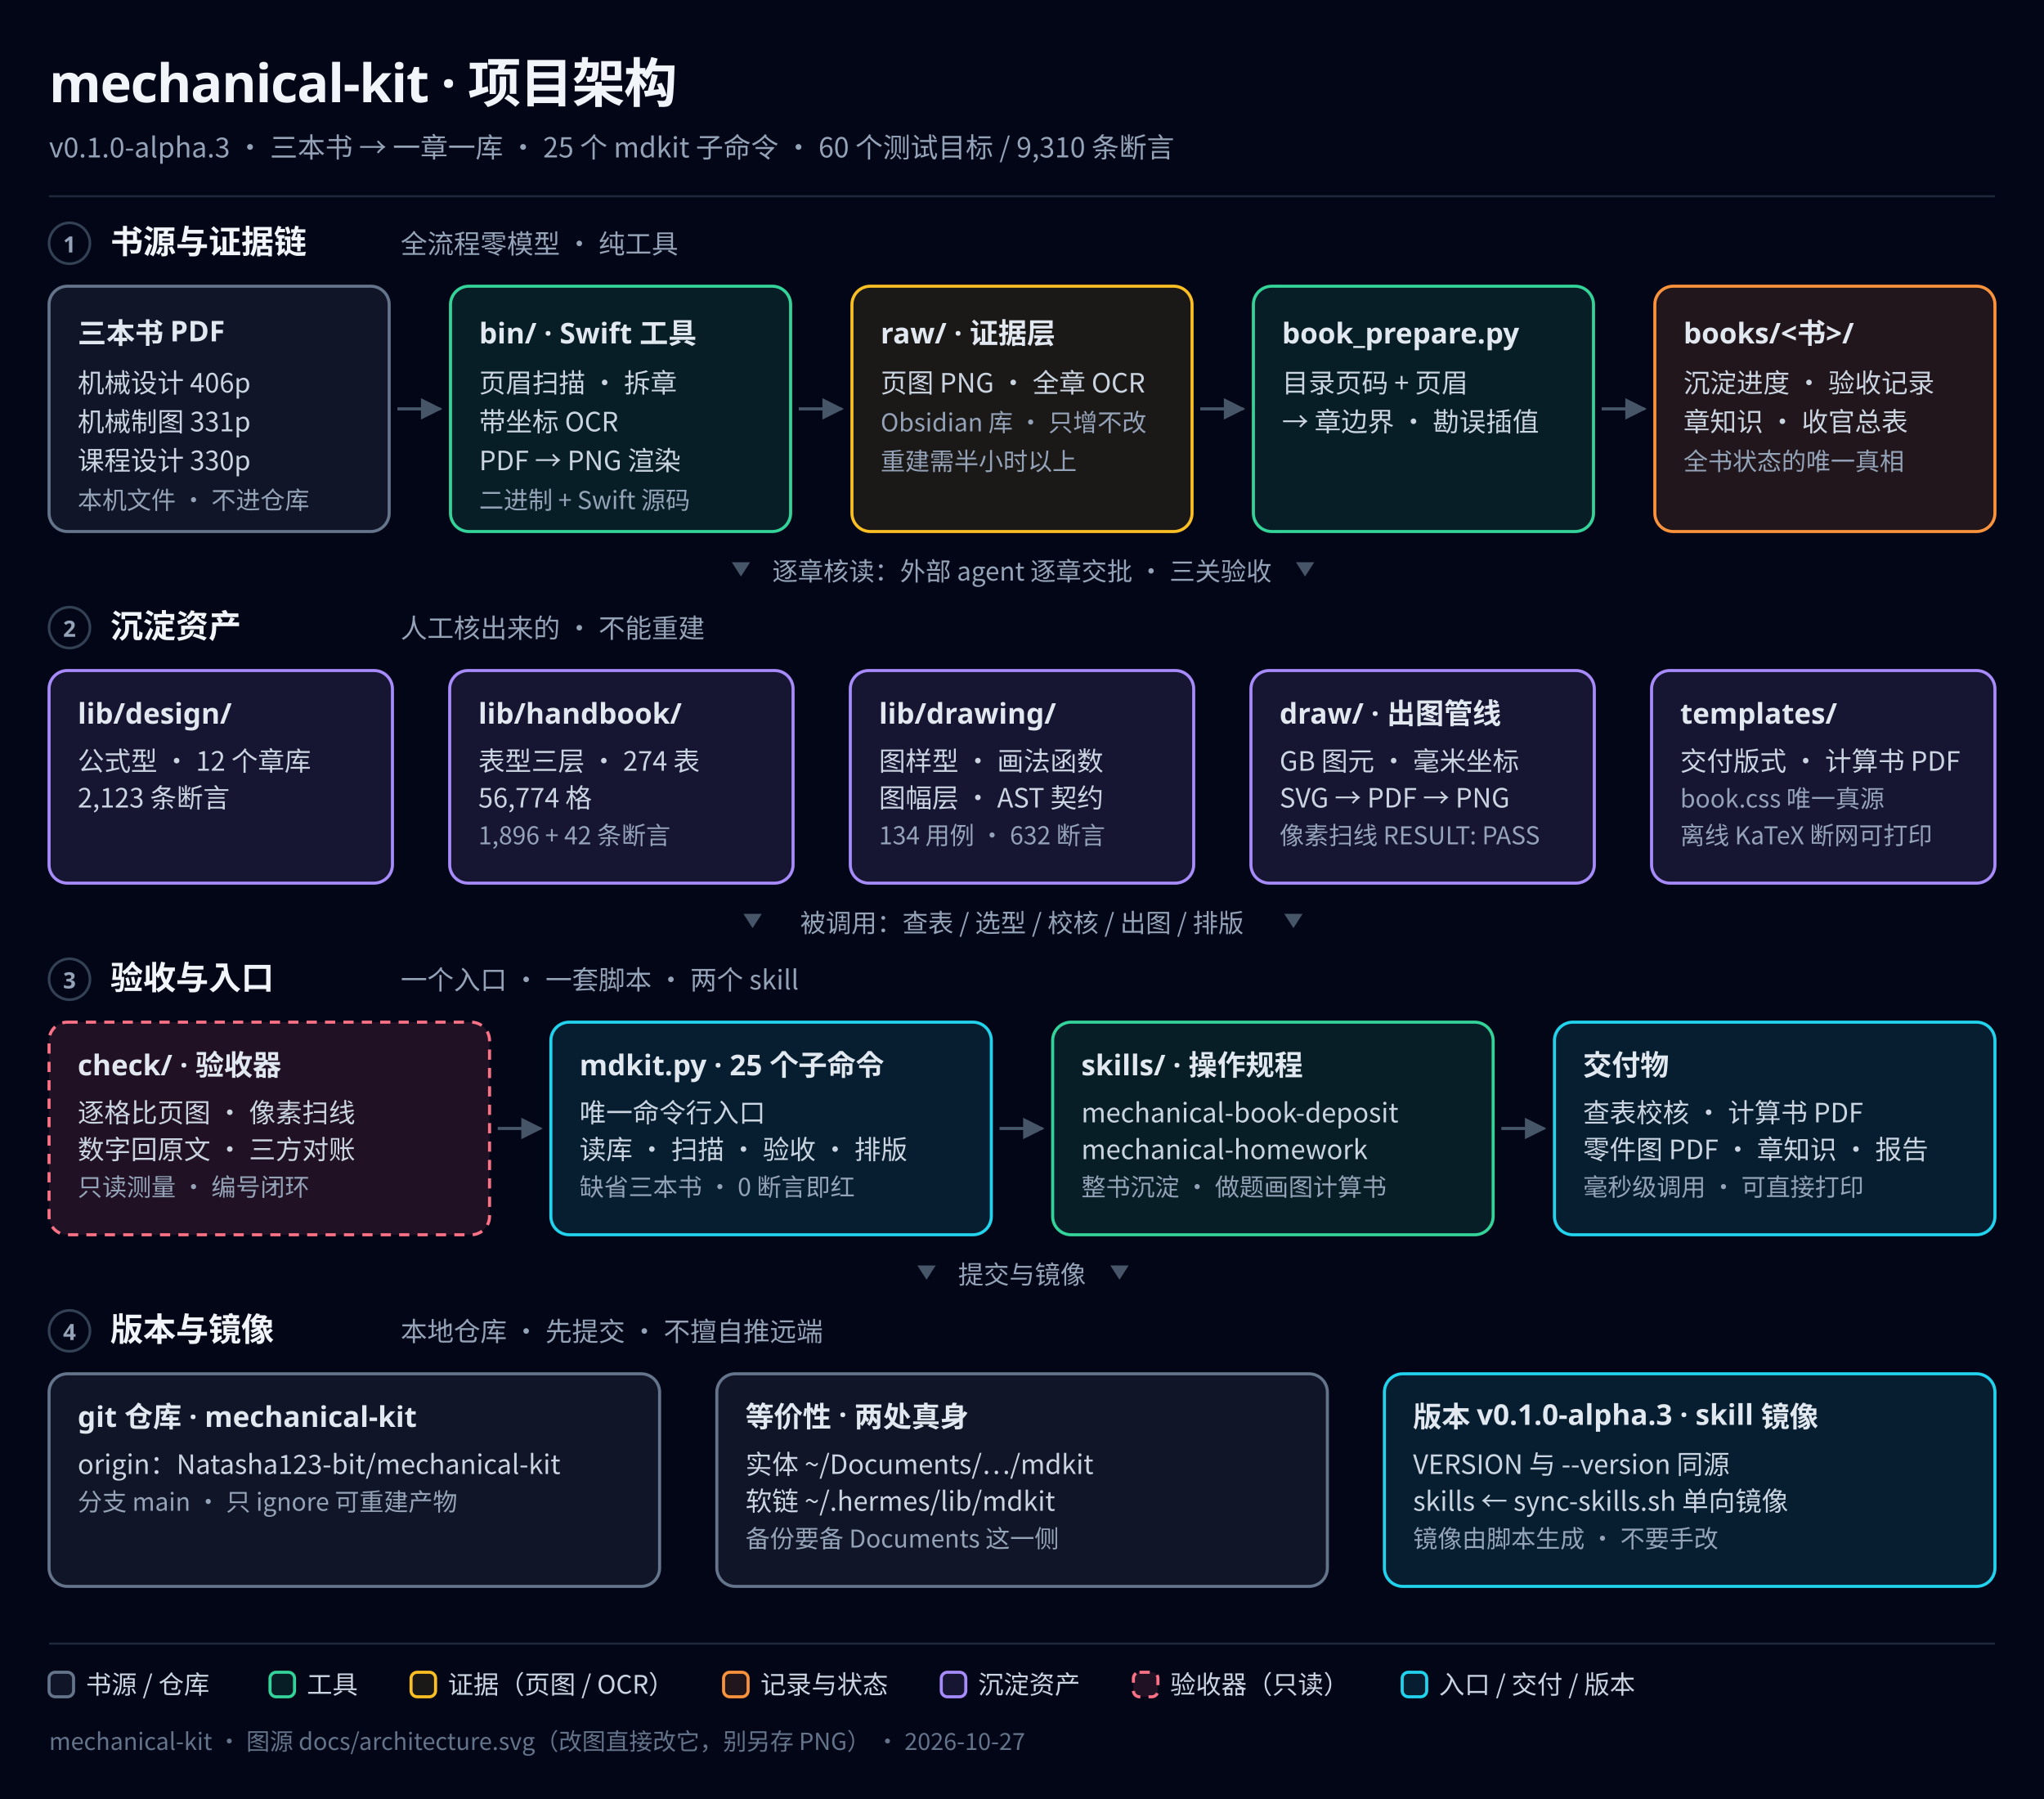
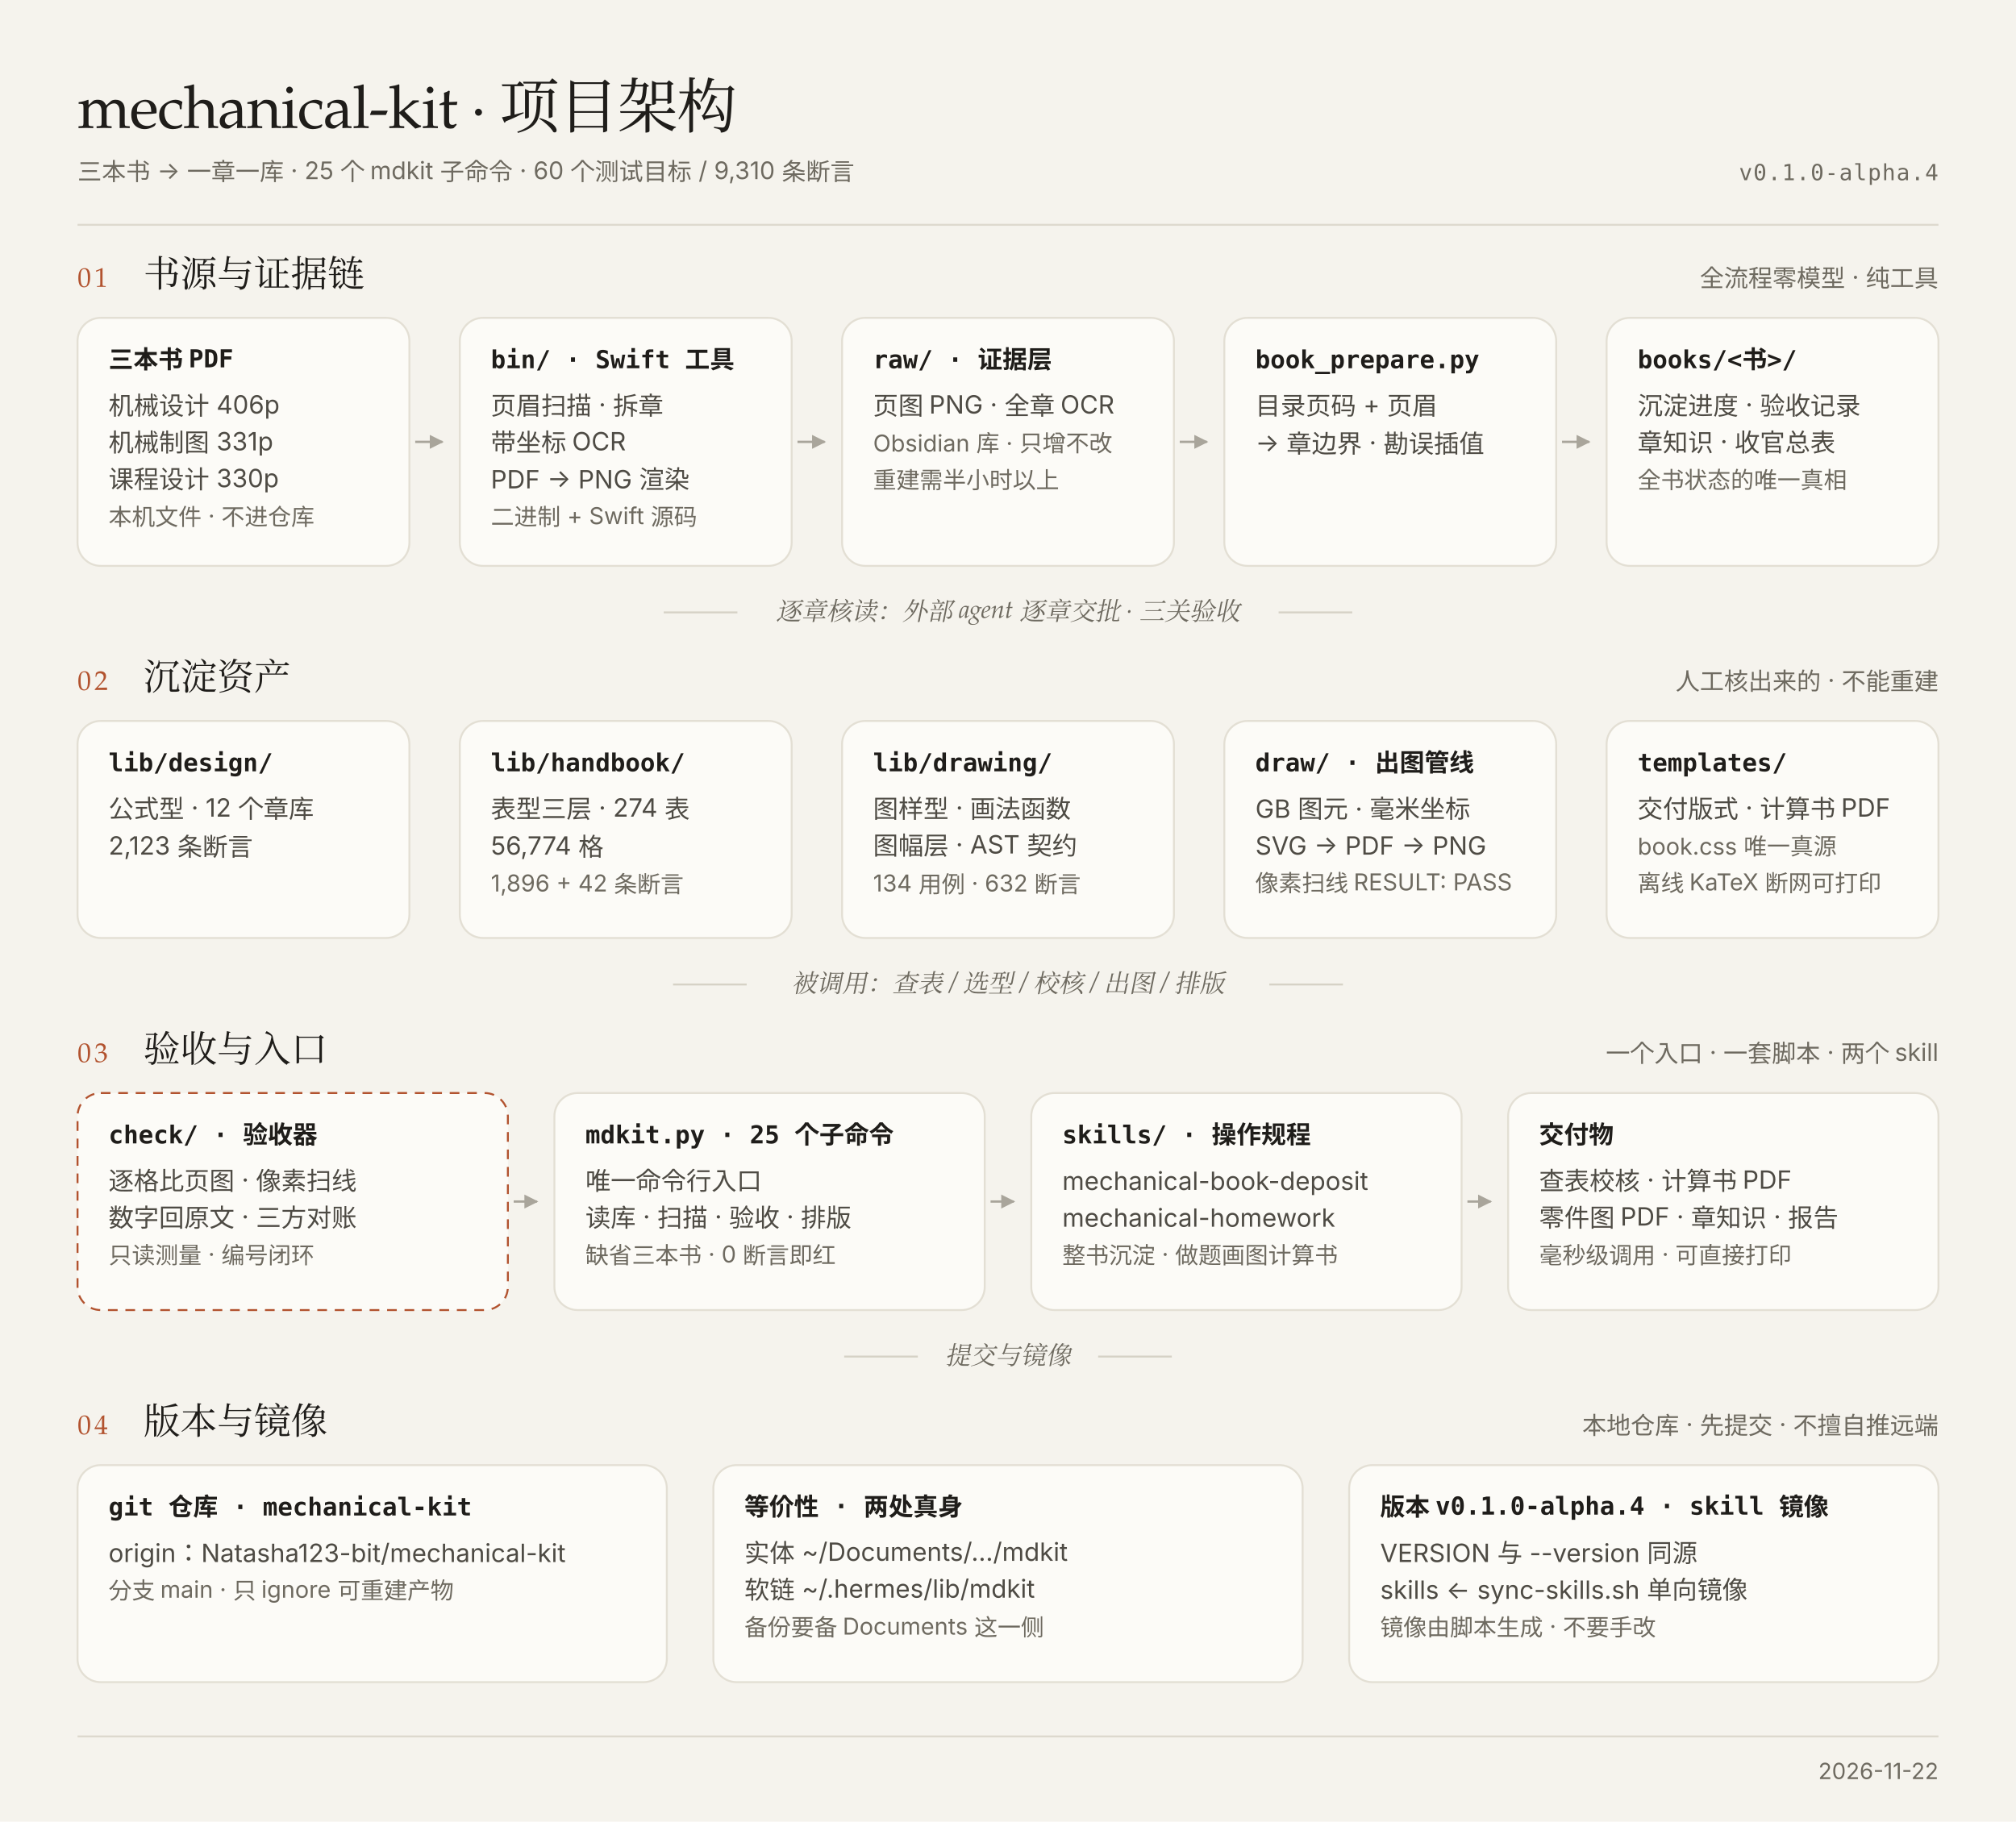
- <svg xmlns="http://www.w3.org/2000/svg" width="1000" height="880" viewBox="0 0 1000 880" role="img" aria-label="mechanical-kit 项目架构图">
+ <svg xmlns="http://www.w3.org/2000/svg" width="1040" height="940" viewBox="0 0 1040 940" role="img" aria-label="mechanical-kit 项目架构图">
  <defs>
-     <marker id="arw" viewBox="0 0 10 10" refX="9" refY="5" markerWidth="7" markerHeight="7" orient="auto-start-reverse">
+     <marker id="arw" viewBox="0 0 10 10" refX="9" refY="5" markerWidth="6" markerHeight="6" orient="auto-start-reverse">
      <path d="M 0 0 L 10 5 L 0 10 z" class="arwh" />
    </marker>
    <style>
-     /* 深色单主题：GitHub 用 img 标签渲染 SVG，其中的 prefers-color-scheme 媒体查询
-        拿不到页面主题（camo 代理不传偏好），双主题会恒定走浅色分支——故只留深色。 */
-     text { font-family: "SF Mono", ui-monospace, Menlo, Consolas, "PingFang SC", "Hiragino Sans GB", "Microsoft YaHei", sans-serif; }
-     .sans { font-family: -apple-system, BlinkMacSystemFont, "Segoe UI", "PingFang SC", "Hiragino Sans GB", "Microsoft YaHei", "Noto Sans CJK SC", sans-serif; }
-     .hd { font-size: 26px; font-weight: 700; fill: #f1f5f9; letter-spacing: -0.02em; }
-     .st { font-size: 13.5px; fill: #94a3b8; }
-     .bl { font-size: 16px; font-weight: 700; fill: #f1f5f9; }
-     .bn { font-size: 13px; fill: #94a3b8; }
-     .fl { font-size: 12.5px; fill: #94a3b8; }
-     .d1 { font-size: 14px; font-weight: 600; fill: #e2e8f0; }
-     .d2 { font-size: 13px; fill: #cbd5e1; }
-     .d3 { font-size: 12px; fill: #94a3b8; }
-     .lg { font-size: 12.5px; fill: #cbd5e1; }
-     .ft { font-size: 11.5px; fill: #64748b; }
-     .bg { fill: #020617; }
-     .box { fill: #0f172a; stroke-width: 1.5; }
-     .c-slate  { stroke: #64748b; fill: rgba(148,163,184,0.10); }
-     .c-green  { stroke: #34d399; fill: rgba(52,211,153,0.12); }
-     .c-amber  { stroke: #fbbf24; fill: rgba(251,191,36,0.10); }
-     .c-orange { stroke: #fb923c; fill: rgba(251,146,60,0.12); }
-     .c-violet { stroke: #a78bfa; fill: rgba(167,139,250,0.12); }
-     .c-rose   { stroke: #fb7185; fill: rgba(251,113,133,0.12); }
-     .c-cyan   { stroke: #22d3ee; fill: rgba(34,211,238,0.12); }
-     .dash { stroke-dasharray: 5 4; }
-     .numc { fill: none; stroke: #334155; stroke-width: 1.3; }
-     .numt { font-size: 11px; font-weight: 700; fill: #94a3b8; }
-     .sep { stroke: #1e293b; }
-     .arw { stroke: #475569; stroke-width: 1.5; fill: none; }
-     .arwh { fill: #475569; }
-     .tri { fill: #475569; }
+     text { font-family: -apple-system,BlinkMacSystemFont,'Segoe UI','PingFang SC','Hiragino Sans GB','Microsoft YaHei',sans-serif; }
+     .serif { font-family: 'Iowan Old Style','Palatino Linotype',Palatino,Georgia,'Songti SC','Noto Serif CJK SC','SimSun',serif; }
+     .mono  { font-family: 'SF Mono',ui-monospace,Menlo,Consolas,'PingFang SC',monospace; }
+     .t1   { font-size: 31px; fill: #1f1d1a; letter-spacing: -0.015em; }
+     .meta { font-size: 11.5px; fill: #6e6a60; letter-spacing: 0.04em; }
+     .num  { font-size: 14px; fill: #b2532f; letter-spacing: 0.12em; }
+     .t2   { font-size: 19px; fill: #1f1d1a; }
+     .note { font-size: 12.5px; fill: #6e6a60; }
+     .ct   { font-size: 12.8px; font-weight: 600; fill: #1f1d1a; }
+     .d2   { font-size: 13px; fill: #4e4b44; }
+     .d3   { font-size: 12px; fill: #6e6a60; }
+     .cap  { font-size: 13px; fill: #6e6a60; font-style: italic; }
+     .ft   { font-size: 11.5px; fill: #6e6a60; }
+     .bg   { fill: #f5f3ed; }
+     .card { fill: #fcfbf7; stroke: #e3dfd4; stroke-width: 1; }
+     .ro   { stroke: #b2532f; stroke-dasharray: 5 4; }
+     .sep  { stroke: #ddd9ce; stroke-width: 1; }
+     .hair { stroke: #d6d2c6; stroke-width: 1; }
+     .arw  { stroke: #a9a59b; stroke-width: 1.2; fill: none; }
+     .arwh { fill: #a9a59b; }
</style>
  </defs>
-   <rect class="bg" width="1000" height="880" />
-   <text x="24" y="50" class="hd">mechanical-kit · 项目架构</text>
-   <text x="24" y="77" class="st sans">v0.1.0-alpha.3 · 三本书 → 一章一库 · 25 个 mdkit 子命令 · 60 个测试目标 / 9,310 条断言</text>
-   <line x1="24" y1="96" x2="976" y2="96" class="sep" />
-   <circle cx="34" cy="119" r="10" class="numc" />
-   <text x="34" y="123.5" class="numt" text-anchor="middle">1</text>
-   <text x="54" y="124" class="bl">书源与证据链</text>
-   <text x="196" y="124" class="bn sans">全流程零模型 · 纯工具</text>
-   <rect x="24.0" y="140" width="166.4" height="120" rx="9" class="box c-slate" />
-   <text x="38.0" y="168" class="d1">三本书 PDF</text>
-   <text x="38.0" y="192" class="d2 sans">机械设计 406p</text>
-   <text x="38.0" y="211" class="d2 sans">机械制图 331p</text>
-   <text x="38.0" y="230" class="d2 sans">课程设计 330p</text>
-   <text x="38.0" y="249" class="d3 sans">本机文件 · 不进仓库</text>
-   <line x1="194.4" y1="200.0" x2="215.4" y2="200.0" class="arw" marker-end="url(#arw)" />
-   <rect x="220.4" y="140" width="166.4" height="120" rx="9" class="box c-green" />
-   <text x="234.4" y="168" class="d1">bin/ · Swift 工具</text>
-   <text x="234.4" y="192" class="d2 sans">页眉扫描 · 拆章</text>
-   <text x="234.4" y="211" class="d2 sans">带坐标 OCR</text>
-   <text x="234.4" y="230" class="d2 sans">PDF → PNG 渲染</text>
-   <text x="234.4" y="249" class="d3 sans">二进制 + Swift 源码</text>
-   <line x1="390.8" y1="200.0" x2="411.8" y2="200.0" class="arw" marker-end="url(#arw)" />
-   <rect x="416.8" y="140" width="166.4" height="120" rx="9" class="box c-amber" />
-   <text x="430.8" y="168" class="d1">raw/ · 证据层</text>
-   <text x="430.8" y="192" class="d2 sans">页图 PNG · 全章 OCR</text>
-   <text x="430.8" y="211" class="d3 sans">Obsidian 库 · 只增不改</text>
-   <text x="430.8" y="230" class="d3 sans">重建需半小时以上</text>
-   <line x1="587.2" y1="200.0" x2="608.2" y2="200.0" class="arw" marker-end="url(#arw)" />
-   <rect x="613.2" y="140" width="166.4" height="120" rx="9" class="box c-green" />
-   <text x="627.2" y="168" class="d1">book_prepare.py</text>
-   <text x="627.2" y="192" class="d2 sans">目录页码 + 页眉</text>
-   <text x="627.2" y="211" class="d2 sans">→ 章边界 · 勘误插值</text>
-   <line x1="783.6" y1="200.0" x2="804.6" y2="200.0" class="arw" marker-end="url(#arw)" />
-   <rect x="809.6" y="140" width="166.4" height="120" rx="9" class="box c-orange" />
-   <text x="823.6" y="168" class="d1">books/&lt;书&gt;/</text>
-   <text x="823.6" y="192" class="d2 sans">沉淀进度 · 验收记录</text>
-   <text x="823.6" y="211" class="d2 sans">章知识 · 收官总表</text>
-   <text x="823.6" y="230" class="d3 sans">全书状态的唯一真相</text>
-   <text x="500.0" y="284" class="fl sans" text-anchor="middle">逐章核读：外部 agent 逐章交批 · 三关验收</text>
-   <path d="M 358.0 275 l 9 0 l -4.5 7 z" class="tri" />
-   <path d="M 634.0 275 l 9 0 l -4.5 7 z" class="tri" />
-   <circle cx="34" cy="307" r="10" class="numc" />
-   <text x="34" y="311.5" class="numt" text-anchor="middle">2</text>
-   <text x="54" y="312" class="bl">沉淀资产</text>
-   <text x="196" y="312" class="bn sans">人工核出来的 · 不能重建</text>
-   <rect x="24.0" y="328" width="168.0" height="104" rx="9" class="box c-violet" />
-   <text x="38.0" y="354" class="d1">lib/design/</text>
-   <text x="38.0" y="377" class="d2 sans">公式型 · 12 个章库</text>
-   <text x="38.0" y="395" class="d2 sans">2,123 条断言</text>
-   <rect x="220.0" y="328" width="168.0" height="104" rx="9" class="box c-violet" />
-   <text x="234.0" y="354" class="d1">lib/handbook/</text>
-   <text x="234.0" y="377" class="d2 sans">表型三层 · 274 表</text>
-   <text x="234.0" y="395" class="d2 sans">56,774 格</text>
-   <text x="234.0" y="413" class="d3 sans">1,896 + 42 条断言</text>
-   <rect x="416.0" y="328" width="168.0" height="104" rx="9" class="box c-violet" />
-   <text x="430.0" y="354" class="d1">lib/drawing/</text>
-   <text x="430.0" y="377" class="d2 sans">图样型 · 画法函数</text>
-   <text x="430.0" y="395" class="d2 sans">图幅层 · AST 契约</text>
-   <text x="430.0" y="413" class="d3 sans">134 用例 · 632 断言</text>
-   <rect x="612.0" y="328" width="168.0" height="104" rx="9" class="box c-violet" />
-   <text x="626.0" y="354" class="d1">draw/ · 出图管线</text>
-   <text x="626.0" y="377" class="d2 sans">GB 图元 · 毫米坐标</text>
-   <text x="626.0" y="395" class="d2 sans">SVG → PDF → PNG</text>
-   <text x="626.0" y="413" class="d3 sans">像素扫线 RESULT: PASS</text>
-   <rect x="808.0" y="328" width="168.0" height="104" rx="9" class="box c-violet" />
-   <text x="822.0" y="354" class="d1">templates/</text>
-   <text x="822.0" y="377" class="d2 sans">交付版式 · 计算书 PDF</text>
-   <text x="822.0" y="395" class="d3 sans">book.css 唯一真源</text>
-   <text x="822.0" y="413" class="d3 sans">离线 KaTeX 断网可打印</text>
-   <text x="500.0" y="456" class="fl sans" text-anchor="middle">被调用：查表 / 选型 / 校核 / 出图 / 排版</text>
-   <path d="M 363.7 447 l 9 0 l -4.5 7 z" class="tri" />
-   <path d="M 628.3 447 l 9 0 l -4.5 7 z" class="tri" />
-   <circle cx="34" cy="479" r="10" class="numc" />
-   <text x="34" y="483.5" class="numt" text-anchor="middle">3</text>
-   <text x="54" y="484" class="bl">验收与入口</text>
-   <text x="196" y="484" class="bn sans">一个入口 · 一套脚本 · 两个 skill</text>
-   <rect x="24.0" y="500" width="215.5" height="104" rx="9" class="box c-rose dash" />
-   <text x="38.0" y="526" class="d1">check/ · 验收器</text>
-   <text x="38.0" y="549" class="d2 sans">逐格比页图 · 像素扫线</text>
-   <text x="38.0" y="567" class="d2 sans">数字回原文 · 三方对账</text>
-   <text x="38.0" y="585" class="d3 sans">只读测量 · 编号闭环</text>
-   <line x1="243.5" y1="552.0" x2="264.5" y2="552.0" class="arw" marker-end="url(#arw)" />
-   <rect x="269.5" y="500" width="215.5" height="104" rx="9" class="box c-cyan" />
-   <text x="283.5" y="526" class="d1">mdkit.py · 25 个子命令</text>
-   <text x="283.5" y="549" class="d2 sans">唯一命令行入口</text>
-   <text x="283.5" y="567" class="d2 sans">读库 · 扫描 · 验收 · 排版</text>
-   <text x="283.5" y="585" class="d3 sans">缺省三本书 · 0 断言即红</text>
-   <line x1="489.0" y1="552.0" x2="510.0" y2="552.0" class="arw" marker-end="url(#arw)" />
-   <rect x="515.0" y="500" width="215.5" height="104" rx="9" class="box c-green" />
-   <text x="529.0" y="526" class="d1">skills/ · 操作规程</text>
-   <text x="529.0" y="549" class="d2 sans">mechanical-book-deposit</text>
-   <text x="529.0" y="567" class="d2 sans">mechanical-homework</text>
-   <text x="529.0" y="585" class="d3 sans">整书沉淀 · 做题画图计算书</text>
-   <line x1="734.5" y1="552.0" x2="755.5" y2="552.0" class="arw" marker-end="url(#arw)" />
-   <rect x="760.5" y="500" width="215.5" height="104" rx="9" class="box c-cyan" />
-   <text x="774.5" y="526" class="d1">交付物</text>
-   <text x="774.5" y="549" class="d2 sans">查表校核 · 计算书 PDF</text>
-   <text x="774.5" y="567" class="d2 sans">零件图 PDF · 章知识 · 报告</text>
-   <text x="774.5" y="585" class="d3 sans">毫秒级调用 · 可直接打印</text>
-   <text x="500.0" y="628" class="fl sans" text-anchor="middle">提交与镜像</text>
-   <path d="M 448.8 619 l 9 0 l -4.5 7 z" class="tri" />
-   <path d="M 543.2 619 l 9 0 l -4.5 7 z" class="tri" />
-   <circle cx="34" cy="651" r="10" class="numc" />
-   <text x="34" y="655.5" class="numt" text-anchor="middle">4</text>
-   <text x="54" y="656" class="bl">版本与镜像</text>
-   <text x="196" y="656" class="bn sans">本地仓库 · 先提交 · 不擅自推远端</text>
-   <rect x="24.0" y="672" width="298.7" height="104" rx="9" class="box c-slate" />
-   <text x="38.0" y="698" class="d1">git 仓库 · mechanical-kit</text>
-   <text x="38.0" y="721" class="d2 sans">origin：Natasha123-bit/mechanical-kit</text>
-   <text x="38.0" y="739" class="d3 sans">分支 main · 只 ignore 可重建产物</text>
-   <rect x="350.7" y="672" width="298.7" height="104" rx="9" class="box c-slate" />
-   <text x="364.7" y="698" class="d1">等价性 · 两处真身</text>
-   <text x="364.7" y="721" class="d2 sans">实体 ~/Documents/…/mdkit</text>
-   <text x="364.7" y="739" class="d2 sans">软链 ~/.hermes/lib/mdkit</text>
-   <text x="364.7" y="757" class="d3 sans">备份要备 Documents 这一侧</text>
-   <rect x="677.3" y="672" width="298.7" height="104" rx="9" class="box c-cyan" />
-   <text x="691.3" y="698" class="d1">版本 v0.1.0-alpha.3 · skill 镜像</text>
-   <text x="691.3" y="721" class="d2 sans">VERSION 与 --version 同源</text>
-   <text x="691.3" y="739" class="d2 sans">skills ← sync-skills.sh 单向镜像</text>
-   <text x="691.3" y="757" class="d3 sans">镜像由脚本生成 · 不要手改</text>
-   <line x1="24" y1="804" x2="976" y2="804" class="sep" />
-   <rect x="24" y="818" width="12" height="12" rx="3" class="box c-slate" />
-   <text x="42" y="828.5" class="lg sans">书源 / 仓库</text>
-   <rect x="132.1" y="818" width="12" height="12" rx="3" class="box c-green" />
-   <text x="150.1" y="828.5" class="lg sans">工具</text>
-   <rect x="201.1" y="818" width="12" height="12" rx="3" class="box c-amber" />
-   <text x="219.1" y="828.5" class="lg sans">证据（页图 / OCR）</text>
-   <rect x="354.0" y="818" width="12" height="12" rx="3" class="box c-orange" />
-   <text x="372.0" y="828.5" class="lg sans">记录与状态</text>
-   <rect x="460.5" y="818" width="12" height="12" rx="3" class="box c-violet" />
-   <text x="478.5" y="828.5" class="lg sans">沉淀资产</text>
-   <rect x="554.5" y="818" width="12" height="12" rx="3" class="box c-rose dash" />
-   <text x="572.5" y="828.5" class="lg sans">验收器（只读）</text>
-   <rect x="686.0" y="818" width="12" height="12" rx="3" class="box c-cyan" />
-   <text x="704.0" y="828.5" class="lg sans">入口 / 交付 / 版本</text>
-   <text x="24" y="856" class="ft sans">mechanical-kit · 图源 docs/architecture.svg（改图直接改它，别另存 PNG） · 2026-10-27</text>
+   <rect class="bg" width="1040" height="940" />
+   <text x="40" y="66" class="t1 serif">mechanical-kit · 项目架构</text>
+   <text x="40" y="93" class="note">三本书 → 一章一库 · 25 个 mdkit 子命令 · 60 个测试目标 / 9,310 条断言</text>
+   <text x="1000" y="93" class="meta mono" text-anchor="end">v0.1.0-alpha.4</text>
+   <line x1="40" y1="116" x2="1000" y2="116" class="sep" />
+   <text x="40" y="148" class="num serif">01</text>
+   <text x="74" y="148" class="t2 serif">书源与证据链</text>
+   <text x="1000" y="148" class="note" text-anchor="end">全流程零模型 · 纯工具</text>
+   <rect x="40.0" y="164" width="171.2" height="128" rx="12" class="card" />
+   <text x="56.0" y="190" class="ct mono">三本书 PDF</text>
+   <text x="56.0" y="214" class="d2">机械设计 406p</text>
+   <text x="56.0" y="233" class="d2">机械制图 331p</text>
+   <text x="56.0" y="252" class="d2">课程设计 330p</text>
+   <text x="56.0" y="271" class="d3">本机文件 · 不进仓库</text>
+   <line x1="214.2" y1="228.0" x2="228.2" y2="228.0" class="arw" marker-end="url(#arw)" />
+   <rect x="237.2" y="164" width="171.2" height="128" rx="12" class="card" />
+   <text x="253.2" y="190" class="ct mono">bin/ · Swift 工具</text>
+   <text x="253.2" y="214" class="d2">页眉扫描 · 拆章</text>
+   <text x="253.2" y="233" class="d2">带坐标 OCR</text>
+   <text x="253.2" y="252" class="d2">PDF → PNG 渲染</text>
+   <text x="253.2" y="271" class="d3">二进制 + Swift 源码</text>
+   <line x1="411.4" y1="228.0" x2="425.4" y2="228.0" class="arw" marker-end="url(#arw)" />
+   <rect x="434.4" y="164" width="171.2" height="128" rx="12" class="card" />
+   <text x="450.4" y="190" class="ct mono">raw/ · 证据层</text>
+   <text x="450.4" y="214" class="d2">页图 PNG · 全章 OCR</text>
+   <text x="450.4" y="233" class="d3">Obsidian 库 · 只增不改</text>
+   <text x="450.4" y="252" class="d3">重建需半小时以上</text>
+   <line x1="608.6" y1="228.0" x2="622.6" y2="228.0" class="arw" marker-end="url(#arw)" />
+   <rect x="631.6" y="164" width="171.2" height="128" rx="12" class="card" />
+   <text x="647.6" y="190" class="ct mono">book_prepare.py</text>
+   <text x="647.6" y="214" class="d2">目录页码 + 页眉</text>
+   <text x="647.6" y="233" class="d2">→ 章边界 · 勘误插值</text>
+   <line x1="805.8" y1="228.0" x2="819.8" y2="228.0" class="arw" marker-end="url(#arw)" />
+   <rect x="828.8" y="164" width="171.2" height="128" rx="12" class="card" />
+   <text x="844.8" y="190" class="ct mono">books/&lt;书&gt;/</text>
+   <text x="844.8" y="214" class="d2">沉淀进度 · 验收记录</text>
+   <text x="844.8" y="233" class="d2">章知识 · 收官总表</text>
+   <text x="844.8" y="252" class="d3">全书状态的唯一真相</text>
+   <text x="520.0" y="320" class="cap serif" text-anchor="middle">逐章核读：外部 agent 逐章交批 · 三关验收</text>
+   <line x1="342.4" y1="316" x2="380.4" y2="316" class="hair" />
+   <line x1="659.6" y1="316" x2="697.6" y2="316" class="hair" />
+   <text x="40" y="356" class="num serif">02</text>
+   <text x="74" y="356" class="t2 serif">沉淀资产</text>
+   <text x="1000" y="356" class="note" text-anchor="end">人工核出来的 · 不能重建</text>
+   <rect x="40.0" y="372" width="171.2" height="112" rx="12" class="card" />
+   <text x="56.0" y="398" class="ct mono">lib/design/</text>
+   <text x="56.0" y="422" class="d2">公式型 · 12 个章库</text>
+   <text x="56.0" y="441" class="d2">2,123 条断言</text>
+   <rect x="237.2" y="372" width="171.2" height="112" rx="12" class="card" />
+   <text x="253.2" y="398" class="ct mono">lib/handbook/</text>
+   <text x="253.2" y="422" class="d2">表型三层 · 274 表</text>
+   <text x="253.2" y="441" class="d2">56,774 格</text>
+   <text x="253.2" y="460" class="d3">1,896 + 42 条断言</text>
+   <rect x="434.4" y="372" width="171.2" height="112" rx="12" class="card" />
+   <text x="450.4" y="398" class="ct mono">lib/drawing/</text>
+   <text x="450.4" y="422" class="d2">图样型 · 画法函数</text>
+   <text x="450.4" y="441" class="d2">图幅层 · AST 契约</text>
+   <text x="450.4" y="460" class="d3">134 用例 · 632 断言</text>
+   <rect x="631.6" y="372" width="171.2" height="112" rx="12" class="card" />
+   <text x="647.6" y="398" class="ct mono">draw/ · 出图管线</text>
+   <text x="647.6" y="422" class="d2">GB 图元 · 毫米坐标</text>
+   <text x="647.6" y="441" class="d2">SVG → PDF → PNG</text>
+   <text x="647.6" y="460" class="d3">像素扫线 RESULT: PASS</text>
+   <rect x="828.8" y="372" width="171.2" height="112" rx="12" class="card" />
+   <text x="844.8" y="398" class="ct mono">templates/</text>
+   <text x="844.8" y="422" class="d2">交付版式 · 计算书 PDF</text>
+   <text x="844.8" y="441" class="d3">book.css 唯一真源</text>
+   <text x="844.8" y="460" class="d3">离线 KaTeX 断网可打印</text>
+   <text x="520.0" y="512" class="cap serif" text-anchor="middle">被调用：查表 / 选型 / 校核 / 出图 / 排版</text>
+   <line x1="347.2" y1="508" x2="385.2" y2="508" class="hair" />
+   <line x1="654.8" y1="508" x2="692.8" y2="508" class="hair" />
+   <text x="40" y="548" class="num serif">03</text>
+   <text x="74" y="548" class="t2 serif">验收与入口</text>
+   <text x="1000" y="548" class="note" text-anchor="end">一个入口 · 一套脚本 · 两个 skill</text>
+   <rect x="40.0" y="564" width="222.0" height="112" rx="12" class="card ro" />
+   <text x="56.0" y="590" class="ct mono">check/ · 验收器</text>
+   <text x="56.0" y="614" class="d2">逐格比页图 · 像素扫线</text>
+   <text x="56.0" y="633" class="d2">数字回原文 · 三方对账</text>
+   <text x="56.0" y="652" class="d3">只读测量 · 编号闭环</text>
+   <line x1="265.0" y1="620.0" x2="277.0" y2="620.0" class="arw" marker-end="url(#arw)" />
+   <rect x="286.0" y="564" width="222.0" height="112" rx="12" class="card" />
+   <text x="302.0" y="590" class="ct mono">mdkit.py · 25 个子命令</text>
+   <text x="302.0" y="614" class="d2">唯一命令行入口</text>
+   <text x="302.0" y="633" class="d2">读库 · 扫描 · 验收 · 排版</text>
+   <text x="302.0" y="652" class="d3">缺省三本书 · 0 断言即红</text>
+   <line x1="511.0" y1="620.0" x2="523.0" y2="620.0" class="arw" marker-end="url(#arw)" />
+   <rect x="532.0" y="564" width="222.0" height="112" rx="12" class="card" />
+   <text x="548.0" y="590" class="ct mono">skills/ · 操作规程</text>
+   <text x="548.0" y="614" class="d2">mechanical-book-deposit</text>
+   <text x="548.0" y="633" class="d2">mechanical-homework</text>
+   <text x="548.0" y="652" class="d3">整书沉淀 · 做题画图计算书</text>
+   <line x1="757.0" y1="620.0" x2="769.0" y2="620.0" class="arw" marker-end="url(#arw)" />
+   <rect x="778.0" y="564" width="222.0" height="112" rx="12" class="card" />
+   <text x="794.0" y="590" class="ct mono">交付物</text>
+   <text x="794.0" y="614" class="d2">查表校核 · 计算书 PDF</text>
+   <text x="794.0" y="633" class="d2">零件图 PDF · 章知识 · 报告</text>
+   <text x="794.0" y="652" class="d3">毫秒级调用 · 可直接打印</text>
+   <text x="520.0" y="704" class="cap serif" text-anchor="middle">提交与镜像</text>
+   <line x1="435.5" y1="700" x2="473.5" y2="700" class="hair" />
+   <line x1="566.5" y1="700" x2="604.5" y2="700" class="hair" />
+   <text x="40" y="740" class="num serif">04</text>
+   <text x="74" y="740" class="t2 serif">版本与镜像</text>
+   <text x="1000" y="740" class="note" text-anchor="end">本地仓库 · 先提交 · 不擅自推远端</text>
+   <rect x="40.0" y="756" width="304.0" height="112" rx="12" class="card" />
+   <text x="56.0" y="782" class="ct mono">git 仓库 · mechanical-kit</text>
+   <text x="56.0" y="806" class="d2">origin：Natasha123-bit/mechanical-kit</text>
+   <text x="56.0" y="825" class="d3">分支 main · 只 ignore 可重建产物</text>
+   <rect x="368.0" y="756" width="304.0" height="112" rx="12" class="card" />
+   <text x="384.0" y="782" class="ct mono">等价性 · 两处真身</text>
+   <text x="384.0" y="806" class="d2">实体 ~/Documents/…/mdkit</text>
+   <text x="384.0" y="825" class="d2">软链 ~/.hermes/lib/mdkit</text>
+   <text x="384.0" y="844" class="d3">备份要备 Documents 这一侧</text>
+   <rect x="696.0" y="756" width="304.0" height="112" rx="12" class="card" />
+   <text x="712.0" y="782" class="ct mono">版本 v0.1.0-alpha.4 · skill 镜像</text>
+   <text x="712.0" y="806" class="d2">VERSION 与 --version 同源</text>
+   <text x="712.0" y="825" class="d2">skills ← sync-skills.sh 单向镜像</text>
+   <text x="712.0" y="844" class="d3">镜像由脚本生成 · 不要手改</text>
+   <line x1="40" y1="896" x2="1000" y2="896" class="sep" />
+   <text x="1000" y="918" class="ft" text-anchor="end">2026-11-22</text>
</svg>
